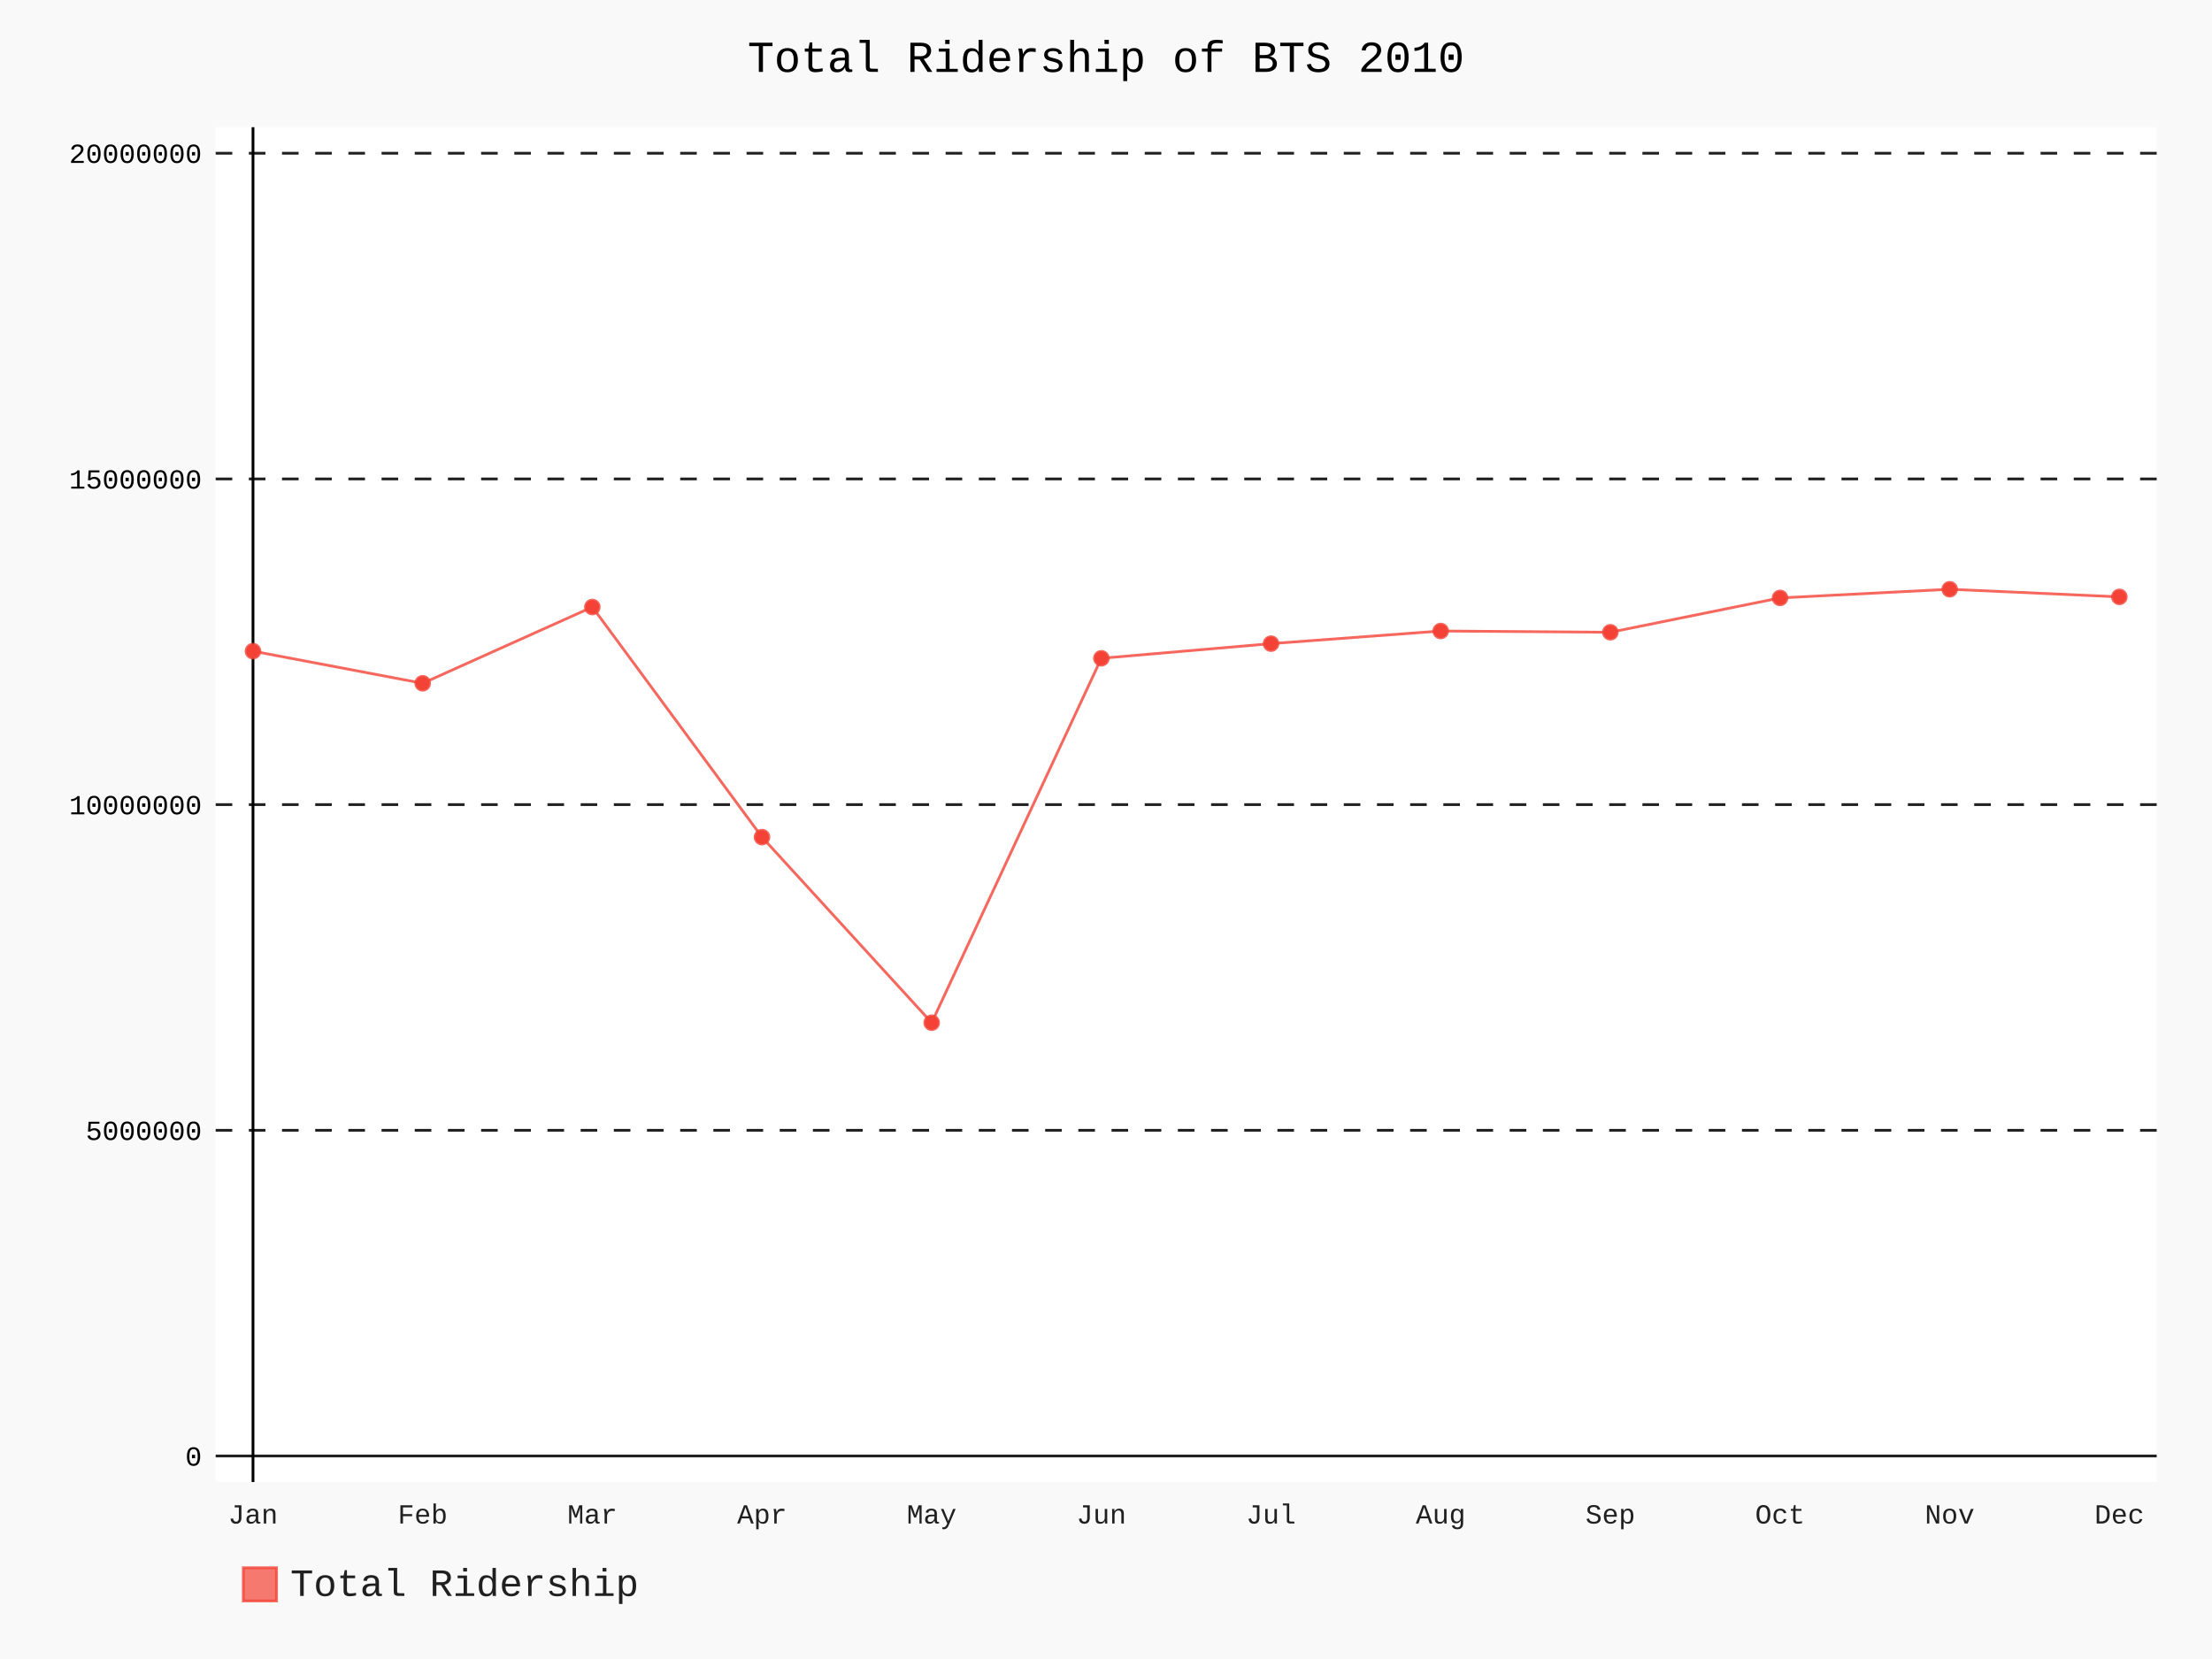
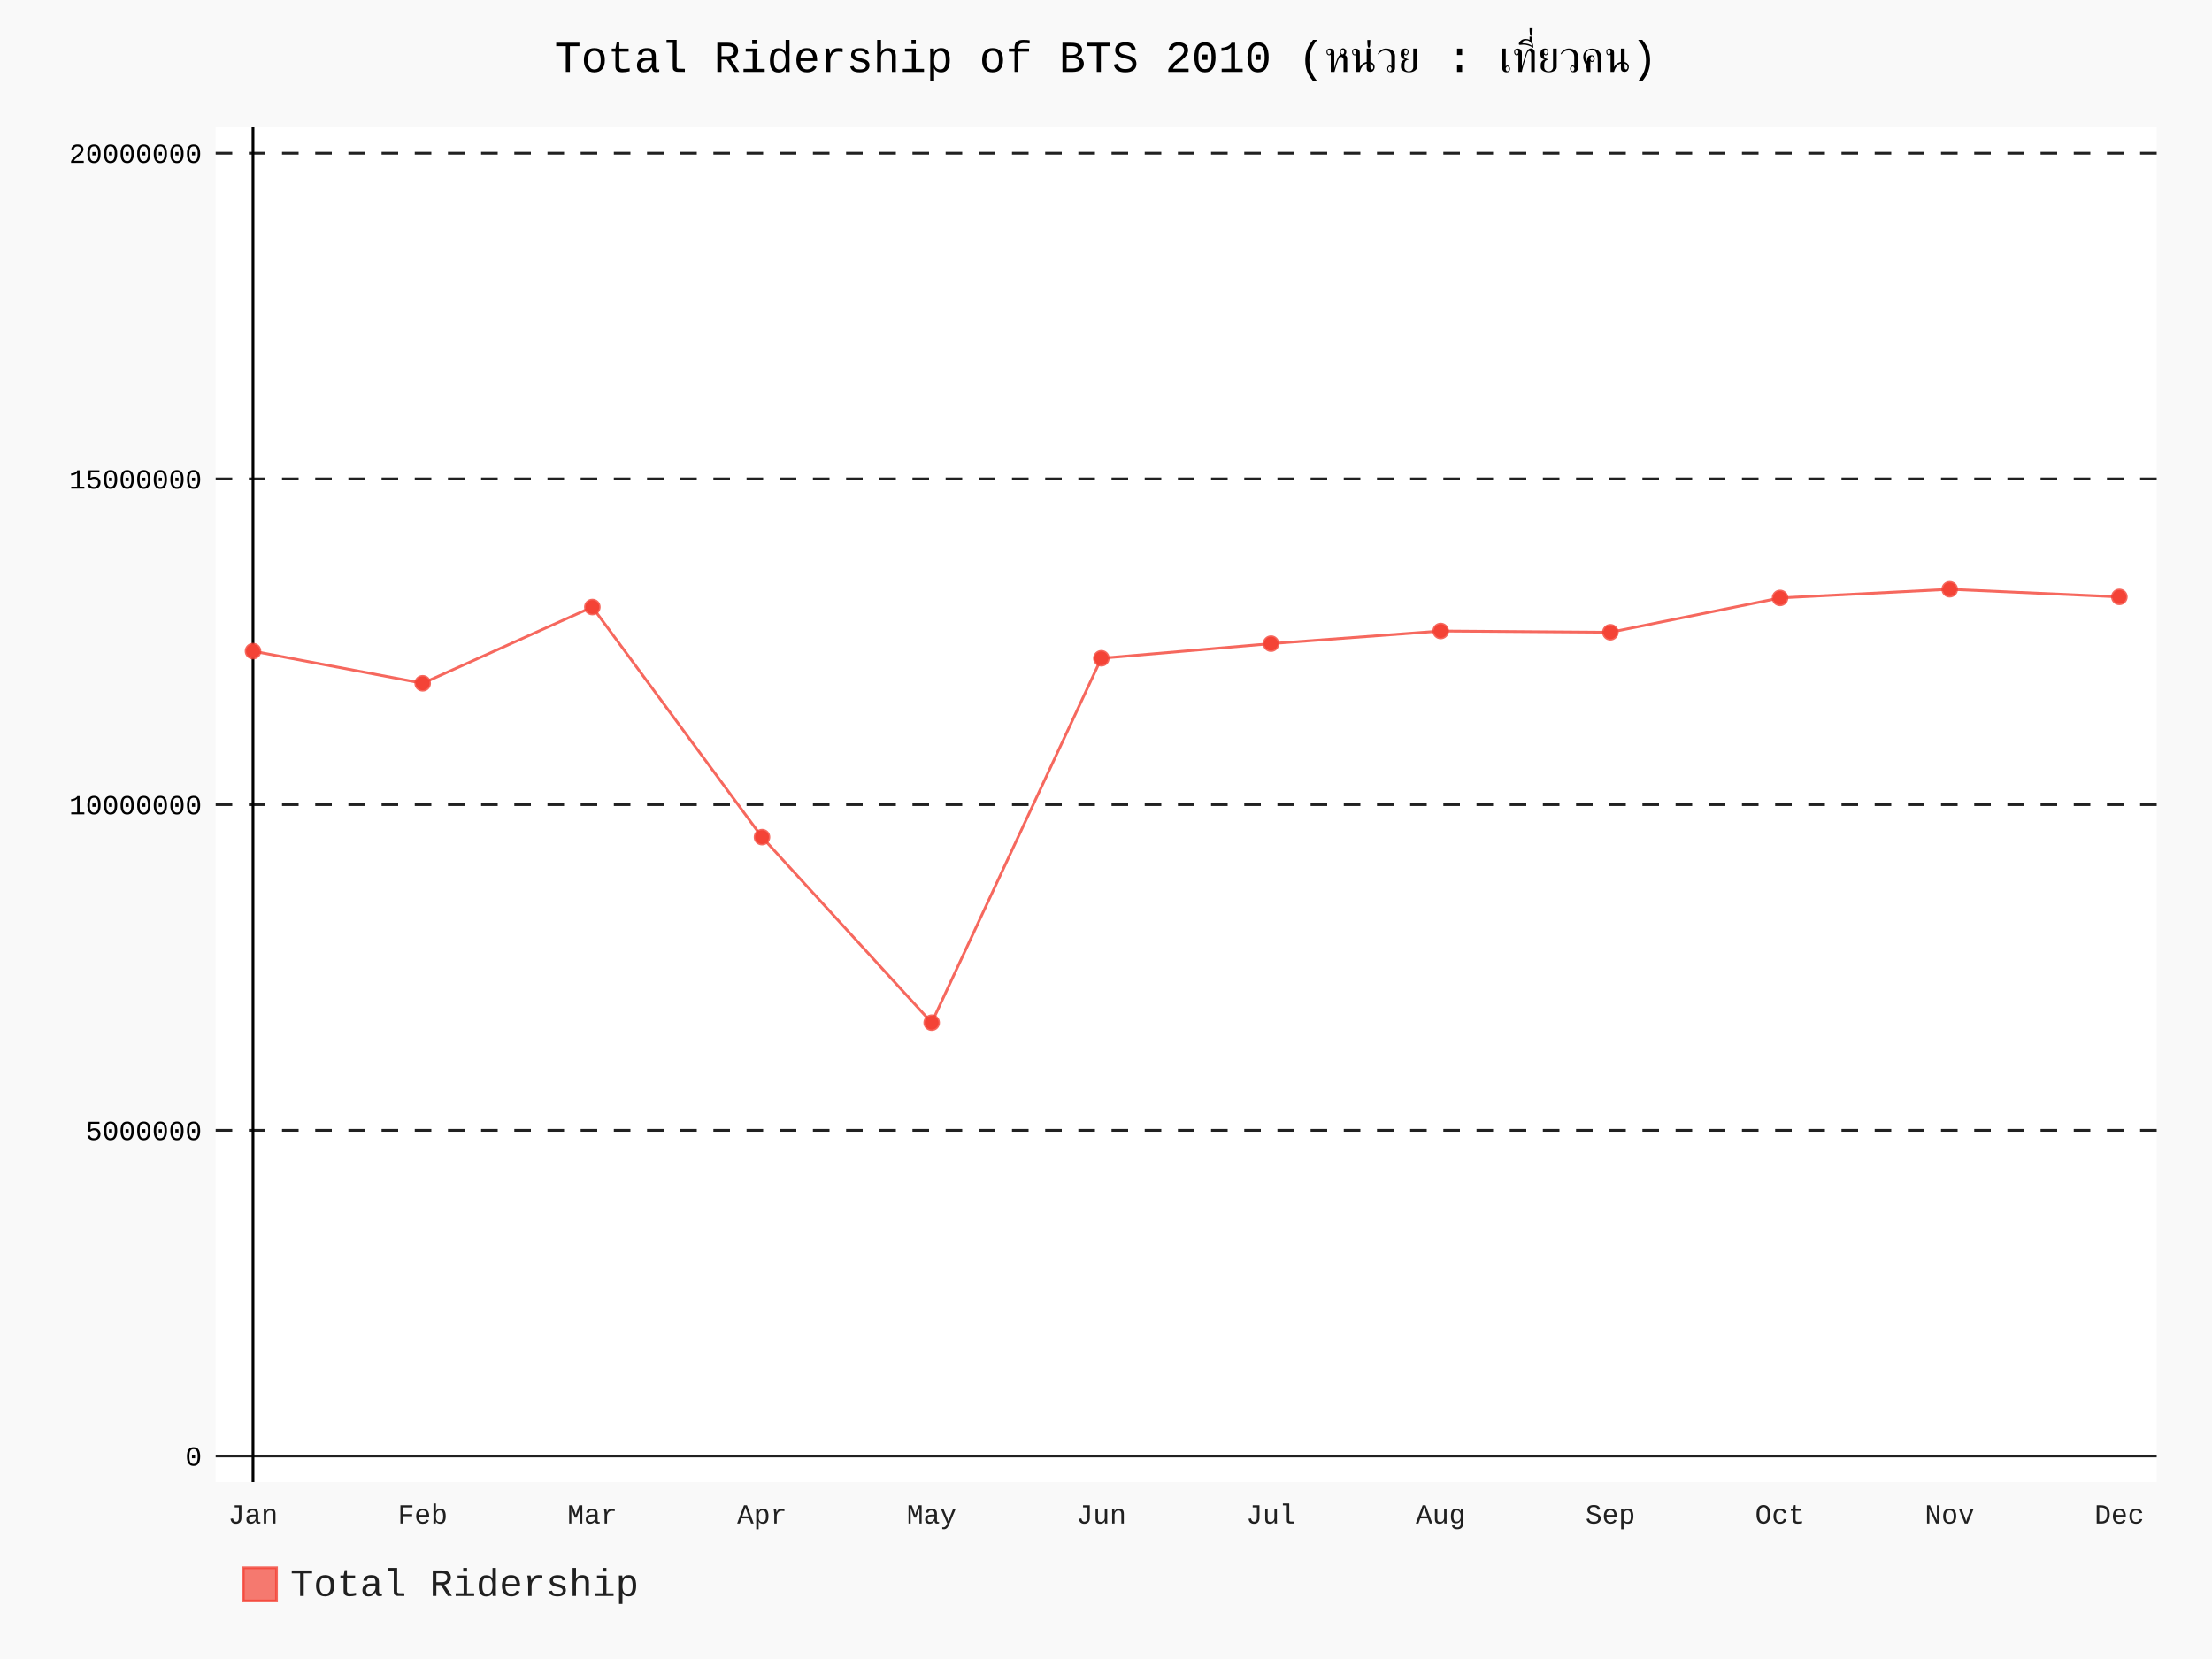
- <svg xmlns="http://www.w3.org/2000/svg" class="pygal-chart" id="chart-a838a067-8dc1-4db6-8223-e78905d13683" viewBox="0 0 800 600">
+ <svg xmlns="http://www.w3.org/2000/svg" class="pygal-chart" id="chart-605ecfb6-84a0-4609-8118-5876d3952fef" viewBox="0 0 800 600">
  <defs>
-     <style type="text/css">#chart-a838a067-8dc1-4db6-8223-e78905d13683{-webkit-user-select:none;-webkit-font-smoothing:antialiased;font-family:Consolas,"Liberation Mono",Menlo,Courier,monospace}#chart-a838a067-8dc1-4db6-8223-e78905d13683 .title{font-family:Consolas,"Liberation Mono",Menlo,Courier,monospace;font-size:16px}#chart-a838a067-8dc1-4db6-8223-e78905d13683 .legends .legend text{font-family:Consolas,"Liberation Mono",Menlo,Courier,monospace;font-size:14px}#chart-a838a067-8dc1-4db6-8223-e78905d13683 .axis text{font-family:Consolas,"Liberation Mono",Menlo,Courier,monospace;font-size:10px}#chart-a838a067-8dc1-4db6-8223-e78905d13683 .axis text.major{font-family:Consolas,"Liberation Mono",Menlo,Courier,monospace;font-size:10px}#chart-a838a067-8dc1-4db6-8223-e78905d13683 .text-overlay text.value{font-family:Consolas,"Liberation Mono",Menlo,Courier,monospace;font-size:16px}#chart-a838a067-8dc1-4db6-8223-e78905d13683 .text-overlay text.label{font-family:Consolas,"Liberation Mono",Menlo,Courier,monospace;font-size:10px}#chart-a838a067-8dc1-4db6-8223-e78905d13683 .tooltip{font-family:Consolas,"Liberation Mono",Menlo,Courier,monospace;font-size:14px}#chart-a838a067-8dc1-4db6-8223-e78905d13683 text.no_data{font-family:Consolas,"Liberation Mono",Menlo,Courier,monospace;font-size:64px}
- #chart-a838a067-8dc1-4db6-8223-e78905d13683{background-color:rgba(249,249,249,1)}#chart-a838a067-8dc1-4db6-8223-e78905d13683 path,#chart-a838a067-8dc1-4db6-8223-e78905d13683 line,#chart-a838a067-8dc1-4db6-8223-e78905d13683 rect,#chart-a838a067-8dc1-4db6-8223-e78905d13683 circle{-webkit-transition:150ms;-moz-transition:150ms;transition:150ms}#chart-a838a067-8dc1-4db6-8223-e78905d13683 .graph &gt; .background{fill:rgba(249,249,249,1)}#chart-a838a067-8dc1-4db6-8223-e78905d13683 .plot &gt; .background{fill:rgba(255,255,255,1)}#chart-a838a067-8dc1-4db6-8223-e78905d13683 .graph{fill:rgba(0,0,0,.87)}#chart-a838a067-8dc1-4db6-8223-e78905d13683 text.no_data{fill:rgba(0,0,0,1)}#chart-a838a067-8dc1-4db6-8223-e78905d13683 .title{fill:rgba(0,0,0,1)}#chart-a838a067-8dc1-4db6-8223-e78905d13683 .legends .legend text{fill:rgba(0,0,0,.87)}#chart-a838a067-8dc1-4db6-8223-e78905d13683 .legends .legend:hover text{fill:rgba(0,0,0,1)}#chart-a838a067-8dc1-4db6-8223-e78905d13683 .axis .line{stroke:rgba(0,0,0,1)}#chart-a838a067-8dc1-4db6-8223-e78905d13683 .axis .guide.line{stroke:rgba(0,0,0,.54)}#chart-a838a067-8dc1-4db6-8223-e78905d13683 .axis .major.line{stroke:rgba(0,0,0,.87)}#chart-a838a067-8dc1-4db6-8223-e78905d13683 .axis text.major{fill:rgba(0,0,0,1)}#chart-a838a067-8dc1-4db6-8223-e78905d13683 .axis.y .guides:hover .guide.line,#chart-a838a067-8dc1-4db6-8223-e78905d13683 .line-graph .axis.x .guides:hover .guide.line,#chart-a838a067-8dc1-4db6-8223-e78905d13683 .stackedline-graph .axis.x .guides:hover .guide.line,#chart-a838a067-8dc1-4db6-8223-e78905d13683 .xy-graph .axis.x .guides:hover .guide.line{stroke:rgba(0,0,0,1)}#chart-a838a067-8dc1-4db6-8223-e78905d13683 .axis .guides:hover text{fill:rgba(0,0,0,1)}#chart-a838a067-8dc1-4db6-8223-e78905d13683 .reactive{fill-opacity:.7;stroke-opacity:.8}#chart-a838a067-8dc1-4db6-8223-e78905d13683 .ci{stroke:rgba(0,0,0,.87)}#chart-a838a067-8dc1-4db6-8223-e78905d13683 .reactive.active,#chart-a838a067-8dc1-4db6-8223-e78905d13683 .active .reactive{fill-opacity:.8;stroke-opacity:.9;stroke-width:4}#chart-a838a067-8dc1-4db6-8223-e78905d13683 .ci .reactive.active{stroke-width:1.5}#chart-a838a067-8dc1-4db6-8223-e78905d13683 .series text{fill:rgba(0,0,0,1)}#chart-a838a067-8dc1-4db6-8223-e78905d13683 .tooltip rect{fill:rgba(255,255,255,1);stroke:rgba(0,0,0,1);-webkit-transition:opacity 150ms;-moz-transition:opacity 150ms;transition:opacity 150ms}#chart-a838a067-8dc1-4db6-8223-e78905d13683 .tooltip .label{fill:rgba(0,0,0,.87)}#chart-a838a067-8dc1-4db6-8223-e78905d13683 .tooltip .label{fill:rgba(0,0,0,.87)}#chart-a838a067-8dc1-4db6-8223-e78905d13683 .tooltip .legend{font-size:.8em;fill:rgba(0,0,0,.54)}#chart-a838a067-8dc1-4db6-8223-e78905d13683 .tooltip .x_label{font-size:.6em;fill:rgba(0,0,0,1)}#chart-a838a067-8dc1-4db6-8223-e78905d13683 .tooltip .xlink{font-size:.5em;text-decoration:underline}#chart-a838a067-8dc1-4db6-8223-e78905d13683 .tooltip .value{font-size:1.5em}#chart-a838a067-8dc1-4db6-8223-e78905d13683 .bound{font-size:.5em}#chart-a838a067-8dc1-4db6-8223-e78905d13683 .max-value{font-size:.75em;fill:rgba(0,0,0,.54)}#chart-a838a067-8dc1-4db6-8223-e78905d13683 .map-element{fill:rgba(255,255,255,1);stroke:rgba(0,0,0,.54) !important}#chart-a838a067-8dc1-4db6-8223-e78905d13683 .map-element .reactive{fill-opacity:inherit;stroke-opacity:inherit}#chart-a838a067-8dc1-4db6-8223-e78905d13683 .color-0,#chart-a838a067-8dc1-4db6-8223-e78905d13683 .color-0 a:visited{stroke:#F44336;fill:#F44336}#chart-a838a067-8dc1-4db6-8223-e78905d13683 .text-overlay .color-0 text{fill:black}
- #chart-a838a067-8dc1-4db6-8223-e78905d13683 text.no_data{text-anchor:middle}#chart-a838a067-8dc1-4db6-8223-e78905d13683 .guide.line{fill:none}#chart-a838a067-8dc1-4db6-8223-e78905d13683 .centered{text-anchor:middle}#chart-a838a067-8dc1-4db6-8223-e78905d13683 .title{text-anchor:middle}#chart-a838a067-8dc1-4db6-8223-e78905d13683 .legends .legend text{fill-opacity:1}#chart-a838a067-8dc1-4db6-8223-e78905d13683 .axis.x text{text-anchor:middle}#chart-a838a067-8dc1-4db6-8223-e78905d13683 .axis.x:not(.web) text[transform]{text-anchor:start}#chart-a838a067-8dc1-4db6-8223-e78905d13683 .axis.x:not(.web) text[transform].backwards{text-anchor:end}#chart-a838a067-8dc1-4db6-8223-e78905d13683 .axis.y text{text-anchor:end}#chart-a838a067-8dc1-4db6-8223-e78905d13683 .axis.y text[transform].backwards{text-anchor:start}#chart-a838a067-8dc1-4db6-8223-e78905d13683 .axis.y2 text{text-anchor:start}#chart-a838a067-8dc1-4db6-8223-e78905d13683 .axis.y2 text[transform].backwards{text-anchor:end}#chart-a838a067-8dc1-4db6-8223-e78905d13683 .axis .guide.line{stroke-dasharray:4,4}#chart-a838a067-8dc1-4db6-8223-e78905d13683 .axis .major.guide.line{stroke-dasharray:6,6}#chart-a838a067-8dc1-4db6-8223-e78905d13683 .horizontal .axis.y .guide.line,#chart-a838a067-8dc1-4db6-8223-e78905d13683 .horizontal .axis.y2 .guide.line,#chart-a838a067-8dc1-4db6-8223-e78905d13683 .vertical .axis.x .guide.line{opacity:0}#chart-a838a067-8dc1-4db6-8223-e78905d13683 .horizontal .axis.always_show .guide.line,#chart-a838a067-8dc1-4db6-8223-e78905d13683 .vertical .axis.always_show .guide.line{opacity:1 !important}#chart-a838a067-8dc1-4db6-8223-e78905d13683 .axis.y .guides:hover .guide.line,#chart-a838a067-8dc1-4db6-8223-e78905d13683 .axis.y2 .guides:hover .guide.line,#chart-a838a067-8dc1-4db6-8223-e78905d13683 .axis.x .guides:hover .guide.line{opacity:1}#chart-a838a067-8dc1-4db6-8223-e78905d13683 .axis .guides:hover text{opacity:1}#chart-a838a067-8dc1-4db6-8223-e78905d13683 .nofill{fill:none}#chart-a838a067-8dc1-4db6-8223-e78905d13683 .subtle-fill{fill-opacity:.2}#chart-a838a067-8dc1-4db6-8223-e78905d13683 .dot{stroke-width:1px;fill-opacity:1}#chart-a838a067-8dc1-4db6-8223-e78905d13683 .dot.active{stroke-width:5px}#chart-a838a067-8dc1-4db6-8223-e78905d13683 .dot.negative{fill:transparent}#chart-a838a067-8dc1-4db6-8223-e78905d13683 text,#chart-a838a067-8dc1-4db6-8223-e78905d13683 tspan{stroke:none !important}#chart-a838a067-8dc1-4db6-8223-e78905d13683 .series text.active{opacity:1}#chart-a838a067-8dc1-4db6-8223-e78905d13683 .tooltip rect{fill-opacity:.95;stroke-width:.5}#chart-a838a067-8dc1-4db6-8223-e78905d13683 .tooltip text{fill-opacity:1}#chart-a838a067-8dc1-4db6-8223-e78905d13683 .showable{visibility:hidden}#chart-a838a067-8dc1-4db6-8223-e78905d13683 .showable.shown{visibility:visible}#chart-a838a067-8dc1-4db6-8223-e78905d13683 .gauge-background{fill:rgba(229,229,229,1);stroke:none}#chart-a838a067-8dc1-4db6-8223-e78905d13683 .bg-lines{stroke:rgba(249,249,249,1);stroke-width:2px}</style>
+     <style type="text/css">#chart-605ecfb6-84a0-4609-8118-5876d3952fef{-webkit-user-select:none;-webkit-font-smoothing:antialiased;font-family:Consolas,"Liberation Mono",Menlo,Courier,monospace}#chart-605ecfb6-84a0-4609-8118-5876d3952fef .title{font-family:Consolas,"Liberation Mono",Menlo,Courier,monospace;font-size:16px}#chart-605ecfb6-84a0-4609-8118-5876d3952fef .legends .legend text{font-family:Consolas,"Liberation Mono",Menlo,Courier,monospace;font-size:14px}#chart-605ecfb6-84a0-4609-8118-5876d3952fef .axis text{font-family:Consolas,"Liberation Mono",Menlo,Courier,monospace;font-size:10px}#chart-605ecfb6-84a0-4609-8118-5876d3952fef .axis text.major{font-family:Consolas,"Liberation Mono",Menlo,Courier,monospace;font-size:10px}#chart-605ecfb6-84a0-4609-8118-5876d3952fef .text-overlay text.value{font-family:Consolas,"Liberation Mono",Menlo,Courier,monospace;font-size:16px}#chart-605ecfb6-84a0-4609-8118-5876d3952fef .text-overlay text.label{font-family:Consolas,"Liberation Mono",Menlo,Courier,monospace;font-size:10px}#chart-605ecfb6-84a0-4609-8118-5876d3952fef .tooltip{font-family:Consolas,"Liberation Mono",Menlo,Courier,monospace;font-size:14px}#chart-605ecfb6-84a0-4609-8118-5876d3952fef text.no_data{font-family:Consolas,"Liberation Mono",Menlo,Courier,monospace;font-size:64px}
+ #chart-605ecfb6-84a0-4609-8118-5876d3952fef{background-color:rgba(249,249,249,1)}#chart-605ecfb6-84a0-4609-8118-5876d3952fef path,#chart-605ecfb6-84a0-4609-8118-5876d3952fef line,#chart-605ecfb6-84a0-4609-8118-5876d3952fef rect,#chart-605ecfb6-84a0-4609-8118-5876d3952fef circle{-webkit-transition:150ms;-moz-transition:150ms;transition:150ms}#chart-605ecfb6-84a0-4609-8118-5876d3952fef .graph &gt; .background{fill:rgba(249,249,249,1)}#chart-605ecfb6-84a0-4609-8118-5876d3952fef .plot &gt; .background{fill:rgba(255,255,255,1)}#chart-605ecfb6-84a0-4609-8118-5876d3952fef .graph{fill:rgba(0,0,0,.87)}#chart-605ecfb6-84a0-4609-8118-5876d3952fef text.no_data{fill:rgba(0,0,0,1)}#chart-605ecfb6-84a0-4609-8118-5876d3952fef .title{fill:rgba(0,0,0,1)}#chart-605ecfb6-84a0-4609-8118-5876d3952fef .legends .legend text{fill:rgba(0,0,0,.87)}#chart-605ecfb6-84a0-4609-8118-5876d3952fef .legends .legend:hover text{fill:rgba(0,0,0,1)}#chart-605ecfb6-84a0-4609-8118-5876d3952fef .axis .line{stroke:rgba(0,0,0,1)}#chart-605ecfb6-84a0-4609-8118-5876d3952fef .axis .guide.line{stroke:rgba(0,0,0,.54)}#chart-605ecfb6-84a0-4609-8118-5876d3952fef .axis .major.line{stroke:rgba(0,0,0,.87)}#chart-605ecfb6-84a0-4609-8118-5876d3952fef .axis text.major{fill:rgba(0,0,0,1)}#chart-605ecfb6-84a0-4609-8118-5876d3952fef .axis.y .guides:hover .guide.line,#chart-605ecfb6-84a0-4609-8118-5876d3952fef .line-graph .axis.x .guides:hover .guide.line,#chart-605ecfb6-84a0-4609-8118-5876d3952fef .stackedline-graph .axis.x .guides:hover .guide.line,#chart-605ecfb6-84a0-4609-8118-5876d3952fef .xy-graph .axis.x .guides:hover .guide.line{stroke:rgba(0,0,0,1)}#chart-605ecfb6-84a0-4609-8118-5876d3952fef .axis .guides:hover text{fill:rgba(0,0,0,1)}#chart-605ecfb6-84a0-4609-8118-5876d3952fef .reactive{fill-opacity:.7;stroke-opacity:.8}#chart-605ecfb6-84a0-4609-8118-5876d3952fef .ci{stroke:rgba(0,0,0,.87)}#chart-605ecfb6-84a0-4609-8118-5876d3952fef .reactive.active,#chart-605ecfb6-84a0-4609-8118-5876d3952fef .active .reactive{fill-opacity:.8;stroke-opacity:.9;stroke-width:4}#chart-605ecfb6-84a0-4609-8118-5876d3952fef .ci .reactive.active{stroke-width:1.5}#chart-605ecfb6-84a0-4609-8118-5876d3952fef .series text{fill:rgba(0,0,0,1)}#chart-605ecfb6-84a0-4609-8118-5876d3952fef .tooltip rect{fill:rgba(255,255,255,1);stroke:rgba(0,0,0,1);-webkit-transition:opacity 150ms;-moz-transition:opacity 150ms;transition:opacity 150ms}#chart-605ecfb6-84a0-4609-8118-5876d3952fef .tooltip .label{fill:rgba(0,0,0,.87)}#chart-605ecfb6-84a0-4609-8118-5876d3952fef .tooltip .label{fill:rgba(0,0,0,.87)}#chart-605ecfb6-84a0-4609-8118-5876d3952fef .tooltip .legend{font-size:.8em;fill:rgba(0,0,0,.54)}#chart-605ecfb6-84a0-4609-8118-5876d3952fef .tooltip .x_label{font-size:.6em;fill:rgba(0,0,0,1)}#chart-605ecfb6-84a0-4609-8118-5876d3952fef .tooltip .xlink{font-size:.5em;text-decoration:underline}#chart-605ecfb6-84a0-4609-8118-5876d3952fef .tooltip .value{font-size:1.5em}#chart-605ecfb6-84a0-4609-8118-5876d3952fef .bound{font-size:.5em}#chart-605ecfb6-84a0-4609-8118-5876d3952fef .max-value{font-size:.75em;fill:rgba(0,0,0,.54)}#chart-605ecfb6-84a0-4609-8118-5876d3952fef .map-element{fill:rgba(255,255,255,1);stroke:rgba(0,0,0,.54) !important}#chart-605ecfb6-84a0-4609-8118-5876d3952fef .map-element .reactive{fill-opacity:inherit;stroke-opacity:inherit}#chart-605ecfb6-84a0-4609-8118-5876d3952fef .color-0,#chart-605ecfb6-84a0-4609-8118-5876d3952fef .color-0 a:visited{stroke:#F44336;fill:#F44336}#chart-605ecfb6-84a0-4609-8118-5876d3952fef .text-overlay .color-0 text{fill:black}
+ #chart-605ecfb6-84a0-4609-8118-5876d3952fef text.no_data{text-anchor:middle}#chart-605ecfb6-84a0-4609-8118-5876d3952fef .guide.line{fill:none}#chart-605ecfb6-84a0-4609-8118-5876d3952fef .centered{text-anchor:middle}#chart-605ecfb6-84a0-4609-8118-5876d3952fef .title{text-anchor:middle}#chart-605ecfb6-84a0-4609-8118-5876d3952fef .legends .legend text{fill-opacity:1}#chart-605ecfb6-84a0-4609-8118-5876d3952fef .axis.x text{text-anchor:middle}#chart-605ecfb6-84a0-4609-8118-5876d3952fef .axis.x:not(.web) text[transform]{text-anchor:start}#chart-605ecfb6-84a0-4609-8118-5876d3952fef .axis.x:not(.web) text[transform].backwards{text-anchor:end}#chart-605ecfb6-84a0-4609-8118-5876d3952fef .axis.y text{text-anchor:end}#chart-605ecfb6-84a0-4609-8118-5876d3952fef .axis.y text[transform].backwards{text-anchor:start}#chart-605ecfb6-84a0-4609-8118-5876d3952fef .axis.y2 text{text-anchor:start}#chart-605ecfb6-84a0-4609-8118-5876d3952fef .axis.y2 text[transform].backwards{text-anchor:end}#chart-605ecfb6-84a0-4609-8118-5876d3952fef .axis .guide.line{stroke-dasharray:4,4}#chart-605ecfb6-84a0-4609-8118-5876d3952fef .axis .major.guide.line{stroke-dasharray:6,6}#chart-605ecfb6-84a0-4609-8118-5876d3952fef .horizontal .axis.y .guide.line,#chart-605ecfb6-84a0-4609-8118-5876d3952fef .horizontal .axis.y2 .guide.line,#chart-605ecfb6-84a0-4609-8118-5876d3952fef .vertical .axis.x .guide.line{opacity:0}#chart-605ecfb6-84a0-4609-8118-5876d3952fef .horizontal .axis.always_show .guide.line,#chart-605ecfb6-84a0-4609-8118-5876d3952fef .vertical .axis.always_show .guide.line{opacity:1 !important}#chart-605ecfb6-84a0-4609-8118-5876d3952fef .axis.y .guides:hover .guide.line,#chart-605ecfb6-84a0-4609-8118-5876d3952fef .axis.y2 .guides:hover .guide.line,#chart-605ecfb6-84a0-4609-8118-5876d3952fef .axis.x .guides:hover .guide.line{opacity:1}#chart-605ecfb6-84a0-4609-8118-5876d3952fef .axis .guides:hover text{opacity:1}#chart-605ecfb6-84a0-4609-8118-5876d3952fef .nofill{fill:none}#chart-605ecfb6-84a0-4609-8118-5876d3952fef .subtle-fill{fill-opacity:.2}#chart-605ecfb6-84a0-4609-8118-5876d3952fef .dot{stroke-width:1px;fill-opacity:1}#chart-605ecfb6-84a0-4609-8118-5876d3952fef .dot.active{stroke-width:5px}#chart-605ecfb6-84a0-4609-8118-5876d3952fef .dot.negative{fill:transparent}#chart-605ecfb6-84a0-4609-8118-5876d3952fef text,#chart-605ecfb6-84a0-4609-8118-5876d3952fef tspan{stroke:none !important}#chart-605ecfb6-84a0-4609-8118-5876d3952fef .series text.active{opacity:1}#chart-605ecfb6-84a0-4609-8118-5876d3952fef .tooltip rect{fill-opacity:.95;stroke-width:.5}#chart-605ecfb6-84a0-4609-8118-5876d3952fef .tooltip text{fill-opacity:1}#chart-605ecfb6-84a0-4609-8118-5876d3952fef .showable{visibility:hidden}#chart-605ecfb6-84a0-4609-8118-5876d3952fef .showable.shown{visibility:visible}#chart-605ecfb6-84a0-4609-8118-5876d3952fef .gauge-background{fill:rgba(229,229,229,1);stroke:none}#chart-605ecfb6-84a0-4609-8118-5876d3952fef .bg-lines{stroke:rgba(249,249,249,1);stroke-width:2px}</style>
  </defs>
  <g class="graph line-graph vertical">
    <rect class="background" height="600" width="800" x="0" y="0" />
    <g class="plot" transform="translate(78, 46)">
      <rect class="background" height="490.0" width="702.0" x="0" y="0" />
      <g class="axis y always_show">
        <g class="guides">
          <path class="axis major line" d="M0 480.577 h702" />
          <text class="major" x="-5" y="484.077">0</text>
        </g>
        <g class="guides">
          <path class="major guide line" d="M0 362.788 h702" />
          <text class="major" x="-5" y="366.288">5000000</text>
        </g>
        <g class="guides">
          <path class="major guide line" d="M0 245 h702" />
          <text class="major" x="-5" y="248.5">10000000</text>
        </g>
        <g class="guides">
          <path class="major guide line" d="M0 127.212 h702" />
          <text class="major" x="-5" y="130.712">15000000</text>
        </g>
        <g class="guides">
          <path class="major guide line" d="M0 9.423 h702" />
          <text class="major" x="-5" y="12.923">20000000</text>
        </g>
      </g>
      <g class="axis x">
        <g class="guides">
          <path class="line" d="M13.5 0 v490" />
          <text class="" x="13.5" y="505.0">Jan</text>
        </g>
        <g class="guides">
          <path class="guide line" d="M74.864 0 v490" />
          <text class="" x="74.864" y="505.0">Feb</text>
        </g>
        <g class="guides">
          <path class="guide line" d="M136.227 0 v490" />
          <text class="" x="136.227" y="505.0">Mar</text>
        </g>
        <g class="guides">
          <path class="guide line" d="M197.591 0 v490" />
          <text class="" x="197.591" y="505.0">Apr</text>
        </g>
        <g class="guides">
          <path class="guide line" d="M258.955 0 v490" />
          <text class="" x="258.955" y="505.0">May</text>
        </g>
        <g class="guides">
          <path class="guide line" d="M320.318 0 v490" />
          <text class="" x="320.318" y="505.0">Jun</text>
        </g>
        <g class="guides">
          <path class="guide line" d="M381.682 0 v490" />
          <text class="" x="381.682" y="505.0">Jul</text>
        </g>
        <g class="guides">
          <path class="guide line" d="M443.045 0 v490" />
          <text class="" x="443.045" y="505.0">Aug</text>
        </g>
        <g class="guides">
          <path class="guide line" d="M504.409 0 v490" />
          <text class="" x="504.409" y="505.0">Sep</text>
        </g>
        <g class="guides">
          <path class="guide line" d="M565.773 0 v490" />
          <text class="" x="565.773" y="505.0">Oct</text>
        </g>
        <g class="guides">
          <path class="guide line" d="M627.136 0 v490" />
          <text class="" x="627.136" y="505.0">Nov</text>
        </g>
        <g class="guides">
          <path class="guide line" d="M688.5 0 v490" />
          <text class="" x="688.5" y="505.0">Dec</text>
        </g>
      </g>
      <g class="series serie-0 color-0">
        <path class="line reactive nofill" d="M13.5 189.499 L74.864 201.125 136.227 173.537 197.591 256.759 258.955 323.873 320.318 192.074 381.682 186.783 443.045 182.211 504.409 182.668 565.773 170.242 627.136 167.109 688.5 169.868" />
      </g>
    </g>
    <g class="titles">
-       <text class="title plot_title" x="400.0" y="26">Total Ridership of BTS 2010</text>
+       <text class="title plot_title" x="400.0" y="26">Total Ridership of BTS 2010 (หน่วย : เที่ยวคน)</text>
    </g>
    <g class="plot overlay" transform="translate(78, 46)">
      <g class="series serie-0 color-0">
        <g class="dots">
          <circle class="dot reactive tooltip-trigger" cx="13.5" cy="189.499" r="2.5" />
        </g>
        <g class="dots">
          <circle class="dot reactive tooltip-trigger" cx="74.864" cy="201.125" r="2.5" />
        </g>
        <g class="dots">
          <circle class="dot reactive tooltip-trigger" cx="136.227" cy="173.537" r="2.5" />
        </g>
        <g class="dots">
          <circle class="dot reactive tooltip-trigger" cx="197.591" cy="256.759" r="2.5" />
        </g>
        <g class="dots">
          <circle class="dot reactive tooltip-trigger" cx="258.955" cy="323.873" r="2.5" />
        </g>
        <g class="dots">
          <circle class="dot reactive tooltip-trigger" cx="320.318" cy="192.074" r="2.5" />
        </g>
        <g class="dots">
          <circle class="dot reactive tooltip-trigger" cx="381.682" cy="186.783" r="2.5" />
        </g>
        <g class="dots">
          <circle class="dot reactive tooltip-trigger" cx="443.045" cy="182.211" r="2.5" />
        </g>
        <g class="dots">
          <circle class="dot reactive tooltip-trigger" cx="504.409" cy="182.668" r="2.5" />
        </g>
        <g class="dots">
          <circle class="dot reactive tooltip-trigger" cx="565.773" cy="170.242" r="2.5" />
        </g>
        <g class="dots">
          <circle class="dot reactive tooltip-trigger" cx="627.136" cy="167.109" r="2.5" />
        </g>
        <g class="dots">
          <circle class="dot reactive tooltip-trigger" cx="688.5" cy="169.868" r="2.5" />
        </g>
      </g>
    </g>
    <g class="plot text-overlay" transform="translate(78, 46)">
      <g class="series serie-0 color-0" />
    </g>
    <g class="plot tooltip-overlay" transform="translate(78, 46)">
      <g class="tooltip" style="opacity: 0" transform="translate(0 0)">
        <rect class="tooltip-box" height="0" rx="0" ry="0" width="0" />
        <g class="text" />
      </g>
    </g>
    <g class="legends" transform="translate(88, 566)">
      <g class="legend reactive activate-serie" id="activate-serie-0">
        <rect class="color-0 reactive" height="12" width="12" x="0.0" y="1.0" />
        <text x="17.0" y="11.2">Total Ridership</text>
      </g>
    </g>
  </g>
</svg>
